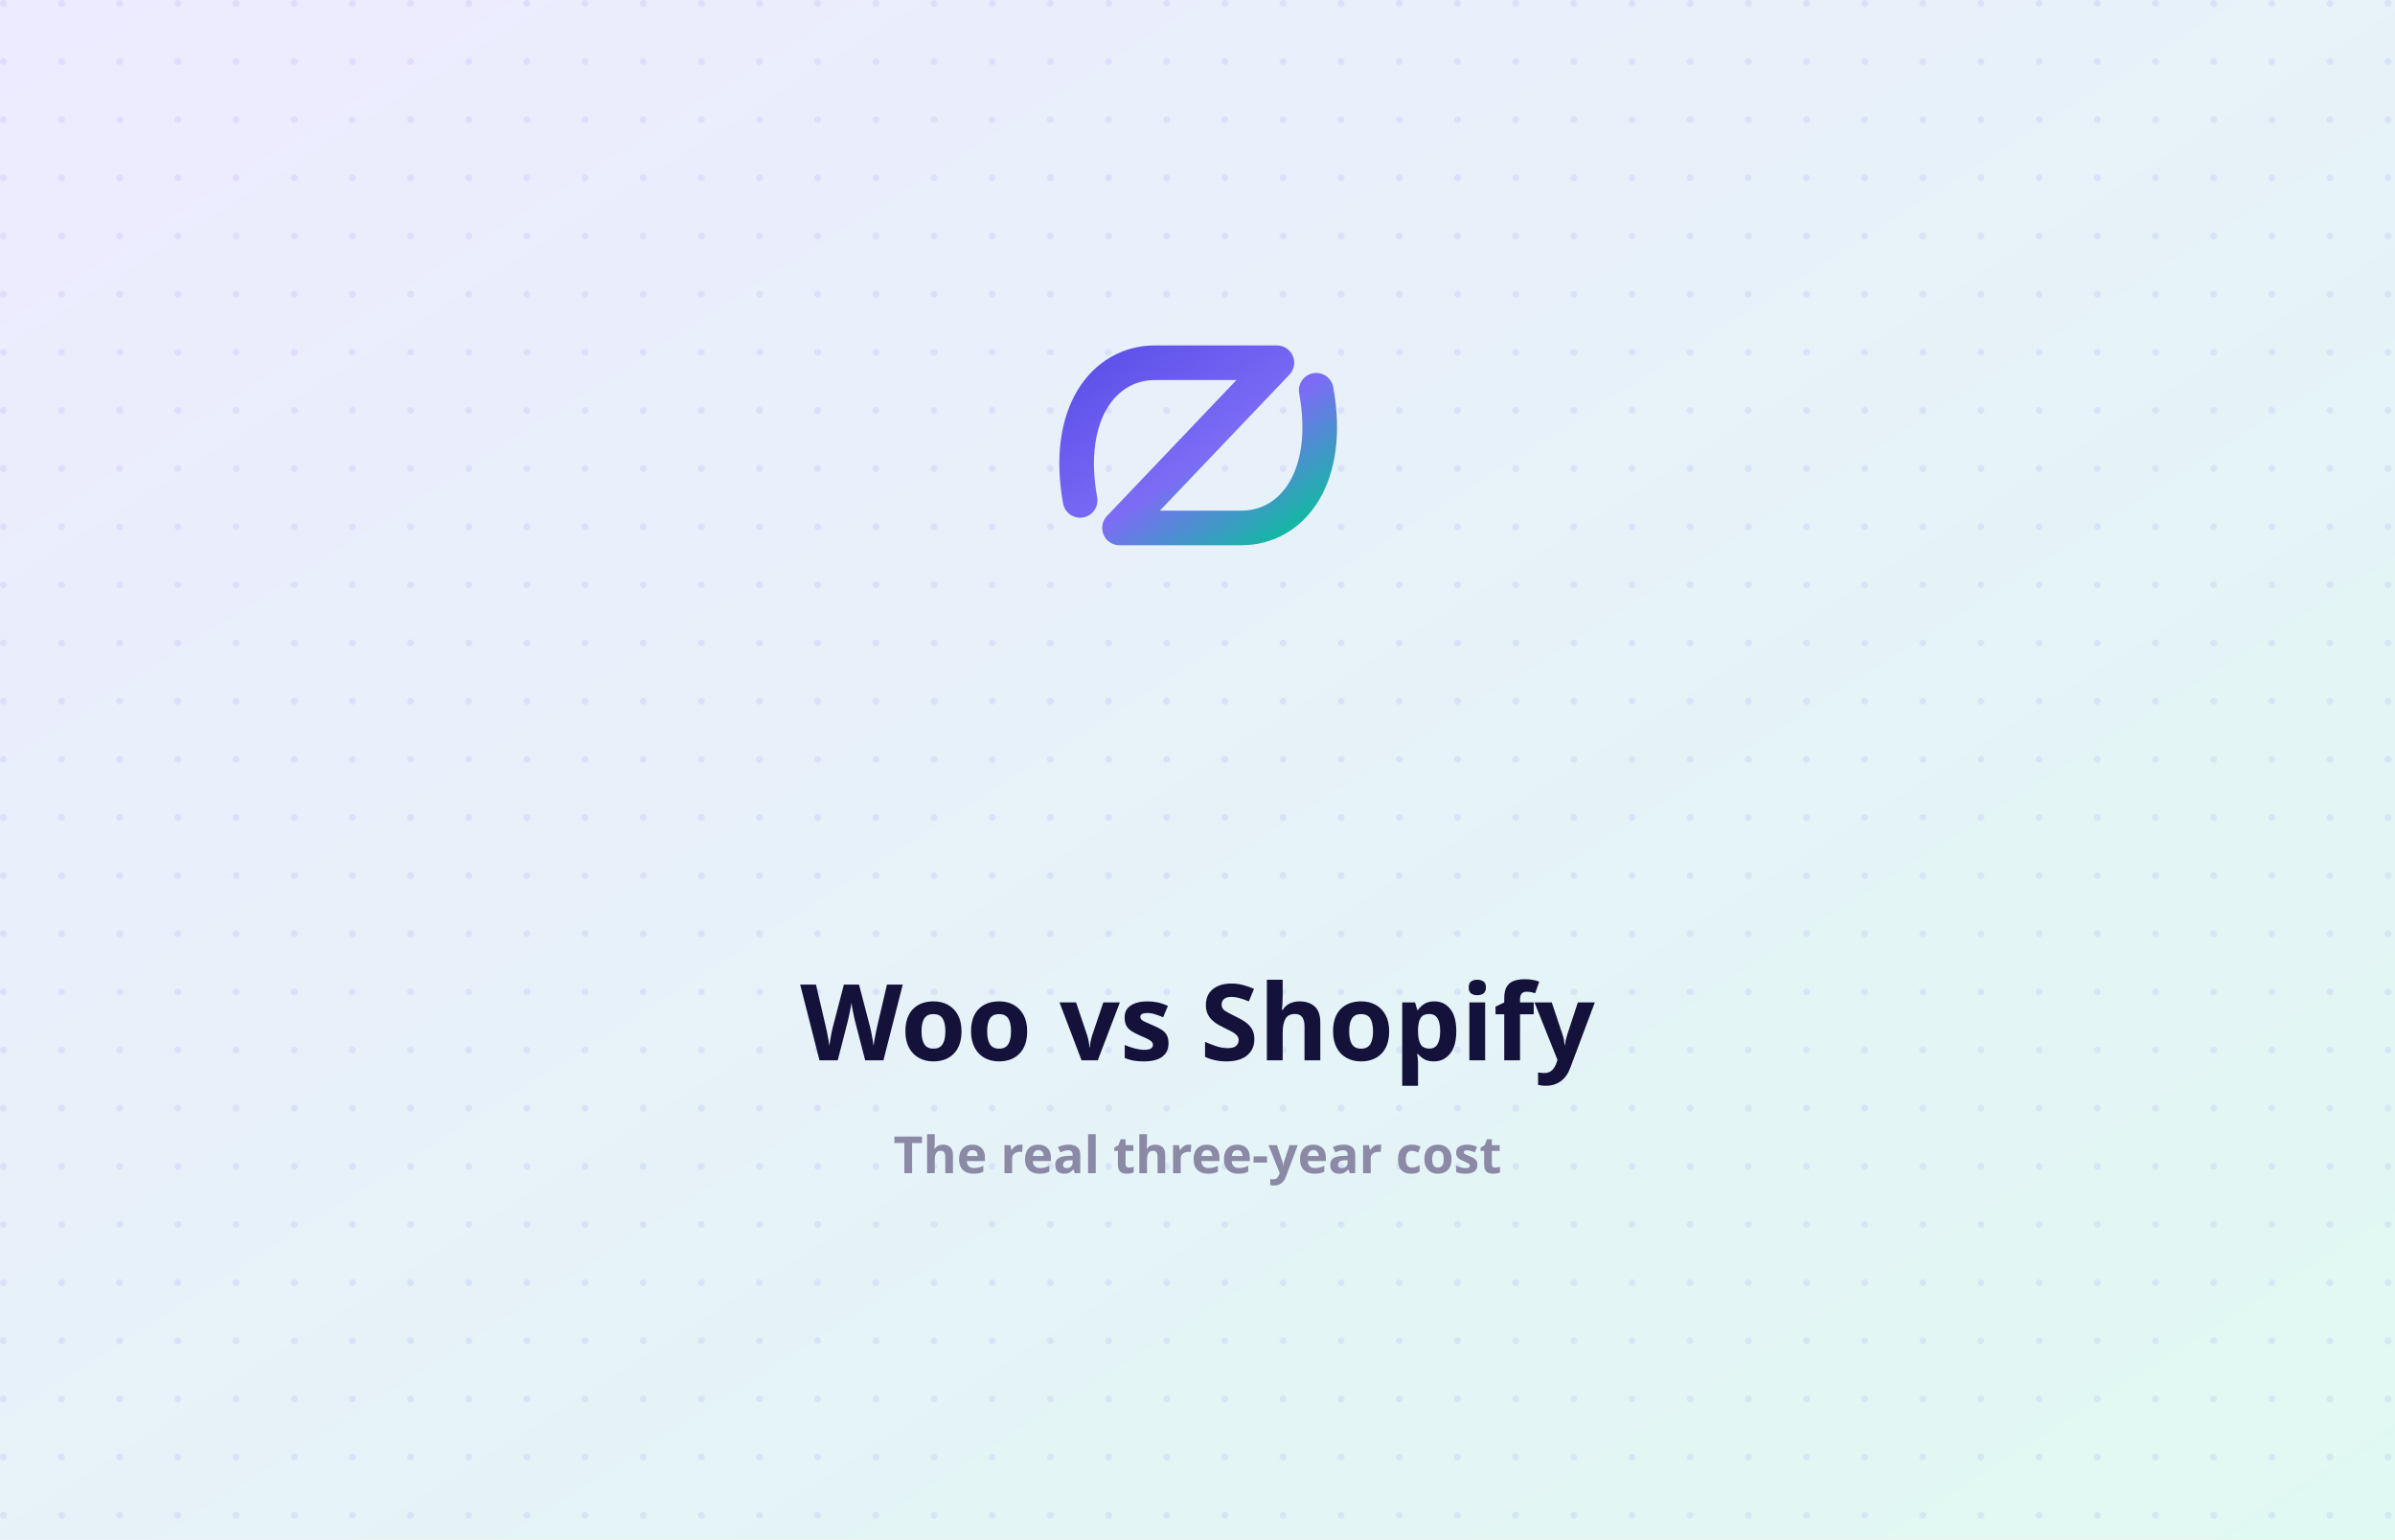
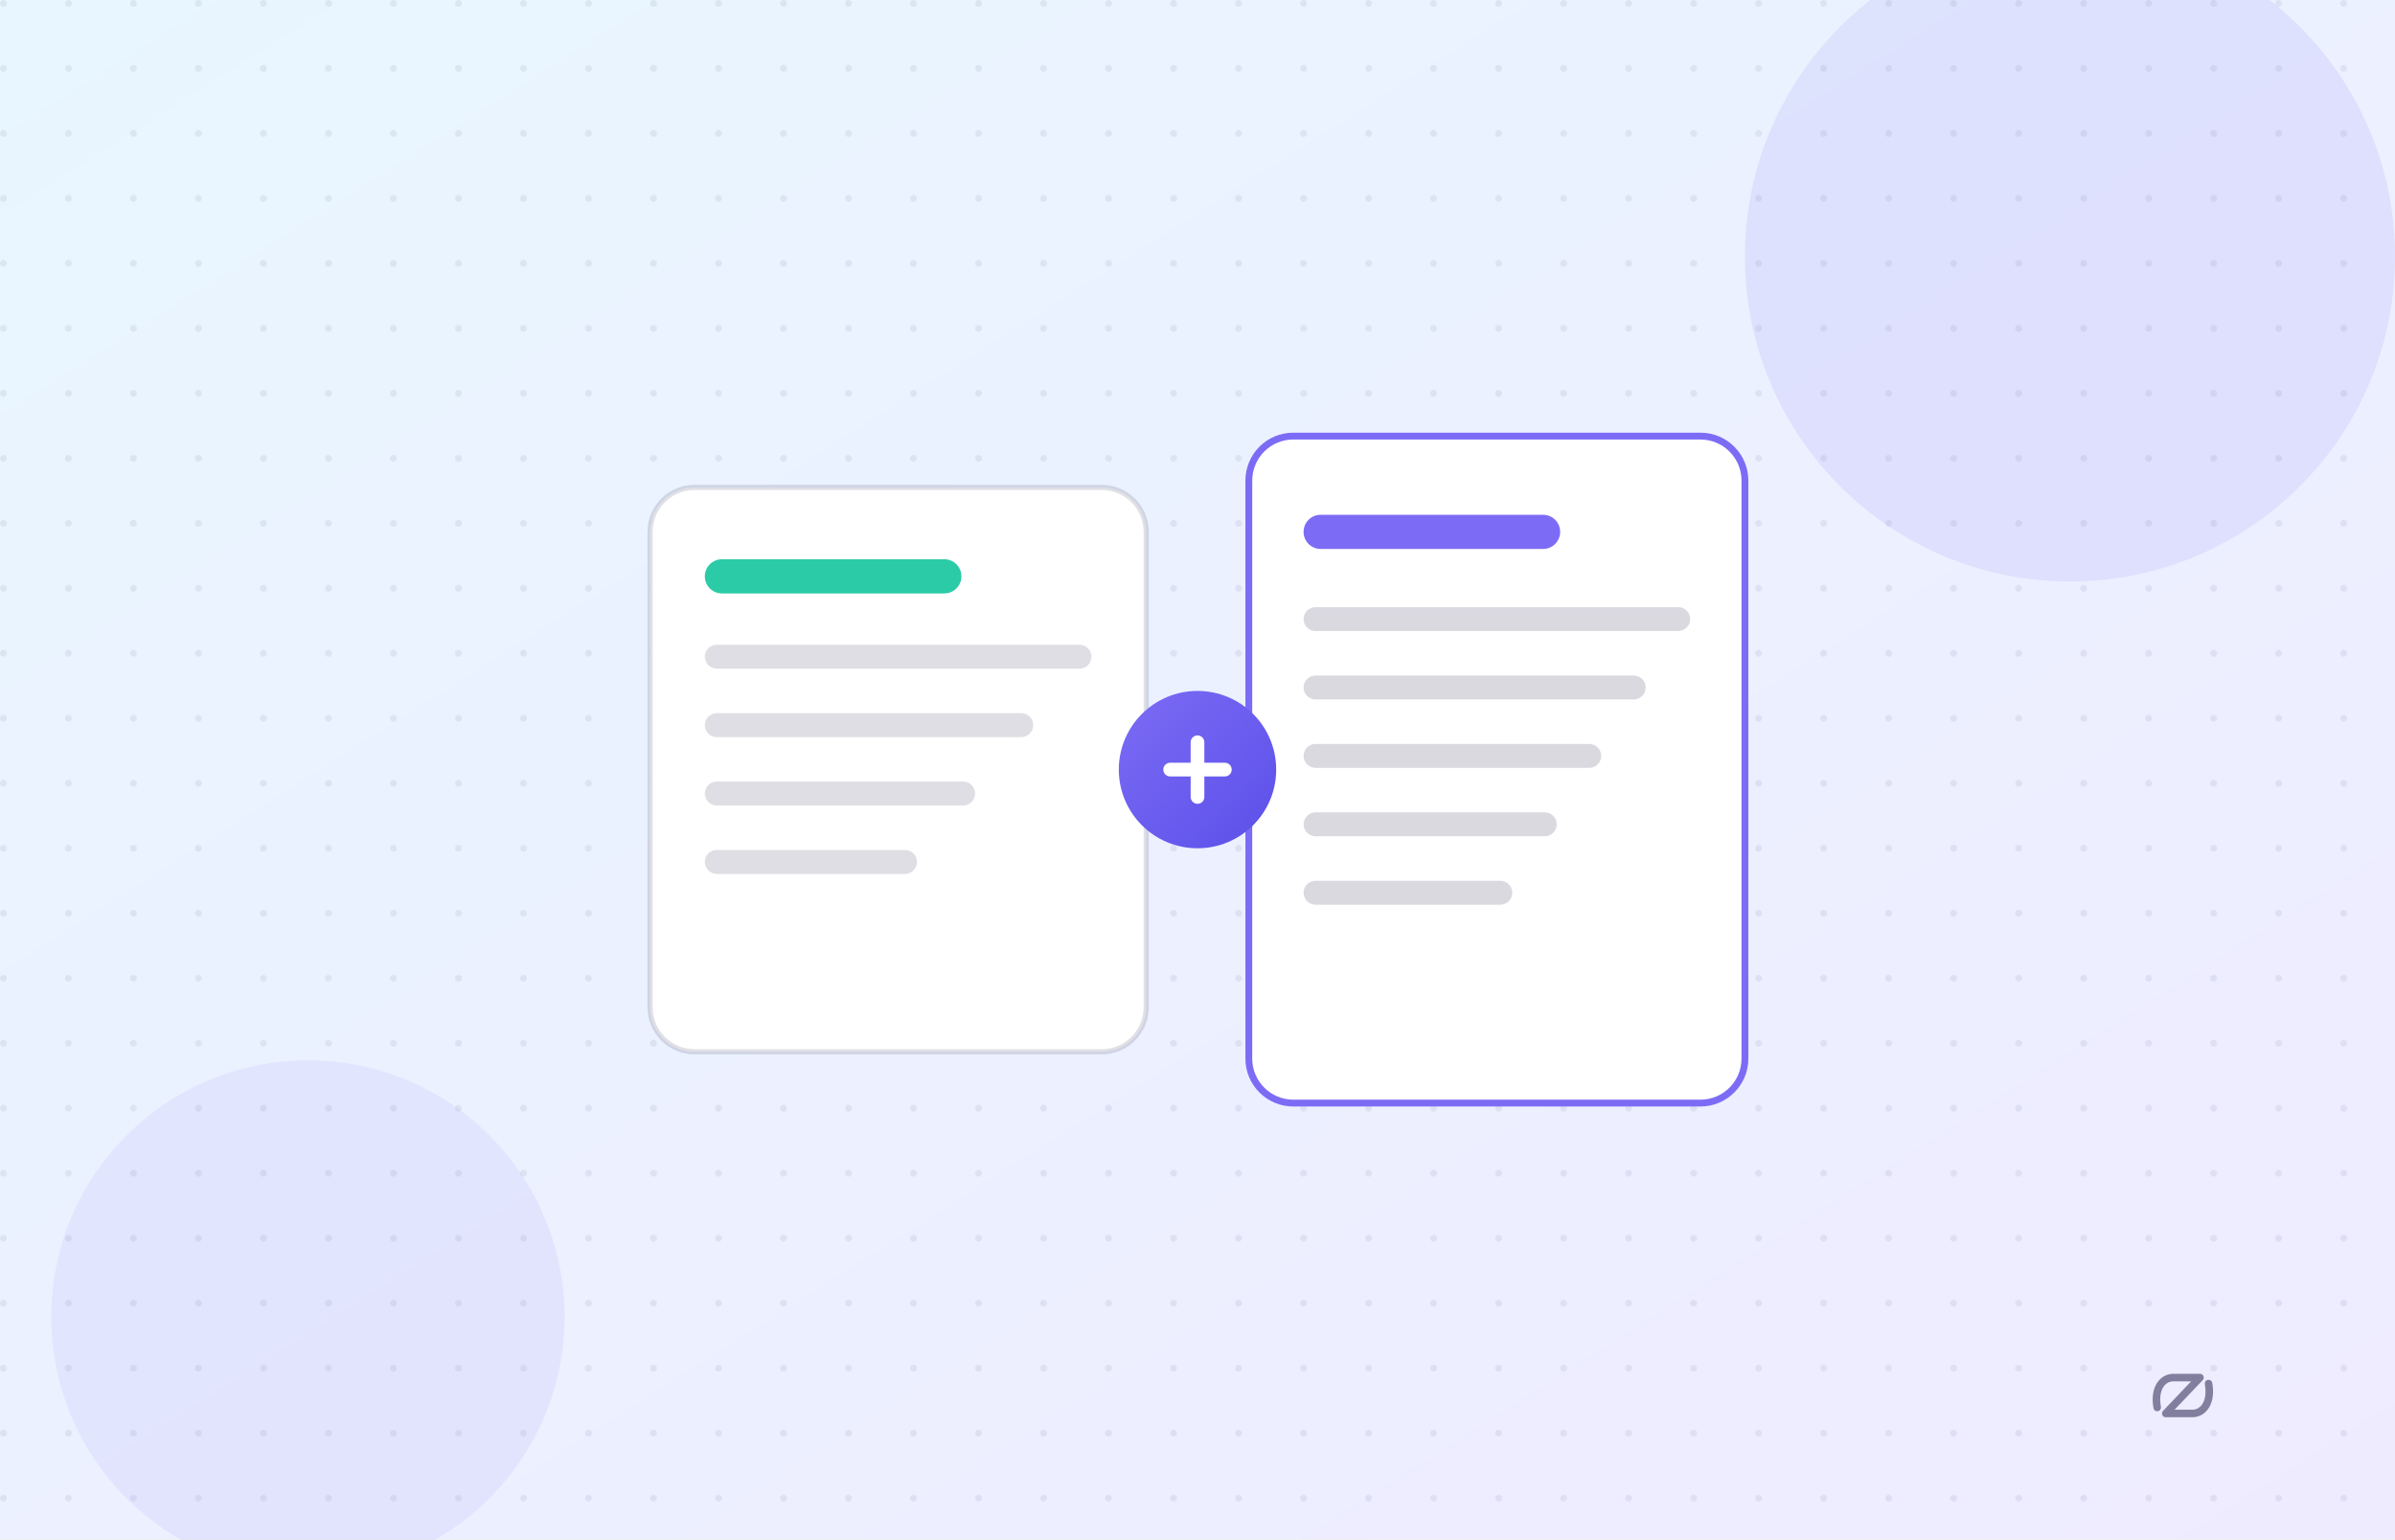
- <svg xmlns="http://www.w3.org/2000/svg" viewBox="0 0 1400 900" width="1400" height="900">
+ <svg xmlns="http://www.w3.org/2000/svg" viewBox="0 0 1400 900" width="1400" height="900" role="img">
  <defs>
    <linearGradient id="bg" x1="0" y1="0" x2="1" y2="1">
-       <stop offset="0" stop-color="#EDEBFF" />
-       <stop offset="1" stop-color="#E0F9F2" />
+       <stop offset="0" stop-color="#E8F6FF" />
+       <stop offset="1" stop-color="#EFEBFF" />
    </linearGradient>
-     <linearGradient id="s" x1="0" y1="0" x2="1" y2="1">
-       <stop stop-color="#5B4FE9" />
-       <stop offset=".55" stop-color="#7C6CF5" />
-       <stop offset="1" stop-color="#06C299" />
+     <linearGradient id="g1" x1="0" y1="0" x2="1" y2="1">
+       <stop offset="0" stop-color="#7C6CF5" />
+       <stop offset="1" stop-color="#5B4FE9" />
    </linearGradient>
-     <pattern id="d" width="34" height="34" patternUnits="userSpaceOnUse">
-       <circle cx="2" cy="2" r="2" fill="#5B4FE9" opacity=".10" />
+     <pattern id="dots" width="38" height="38" patternUnits="userSpaceOnUse">
+       <circle cx="2" cy="2" r="2" fill="#14123B" opacity=".07" />
    </pattern>
  </defs>
  <rect width="1400" height="900" fill="url(#bg)" />
-   <rect width="1400" height="900" fill="url(#d)" />
-   <g transform="translate(590 150) scale(4.6)">
-     <path d="M9 31C7 20 12 13.5 18.5 13.5H34L14 34.5H29.5C36 34.5 41 28 39 17" fill="none" stroke="url(#s)" stroke-width="4.4" stroke-linecap="round" stroke-linejoin="round" />
+   <rect width="1400" height="900" fill="url(#dots)" />
+   <circle cx="1210" cy="150" r="190" fill="#5B4FE9" opacity=".10" />
+   <circle cx="180" cy="770" r="150" fill="#7C6CF5" opacity=".09" />
+   <g transform="translate(350 215)">
+     <rect x="30" y="70" width="290" height="330" rx="26" fill="#fff" stroke="rgba(20,18,59,0.13)" stroke-width="3" />
+     <rect x="62" y="112" width="150" height="20" rx="10" fill="#06C299" opacity=".85" />
+     <rect x="62" y="162" width="226" height="14" rx="7" fill="rgba(20,18,59,0.14)" />
+     <rect x="62" y="202" width="192" height="14" rx="7" fill="rgba(20,18,59,0.14)" />
+     <rect x="62" y="242" width="158" height="14" rx="7" fill="rgba(20,18,59,0.14)" />
+     <rect x="62" y="282" width="124" height="14" rx="7" fill="rgba(20,18,59,0.14)" />
+     <rect x="380" y="40" width="290" height="390" rx="26" fill="#fff" stroke="#7C6CF5" stroke-width="4" />
+     <rect x="412" y="86" width="150" height="20" rx="10" fill="#7C6CF5" />
+     <rect x="412" y="140" width="226" height="14" rx="7" fill="rgba(20,18,59,0.16)" />
+     <rect x="412" y="180" width="200" height="14" rx="7" fill="rgba(20,18,59,0.16)" />
+     <rect x="412" y="220" width="174" height="14" rx="7" fill="rgba(20,18,59,0.16)" />
+     <rect x="412" y="260" width="148" height="14" rx="7" fill="rgba(20,18,59,0.16)" />
+     <rect x="412" y="300" width="122" height="14" rx="7" fill="rgba(20,18,59,0.16)" />
+     <circle cx="350" cy="235" r="46" fill="url(#g1)" />
+     <path d="M334 235h32M350 219v32" stroke="#fff" stroke-width="8" stroke-linecap="round" />
  </g>
-   <text x="700" y="620" text-anchor="middle" font-family="Sora, Segoe UI, sans-serif" font-weight="800" font-size="62" fill="#14123B">Woo vs Shopify</text>
-   <text x="700" y="686" text-anchor="middle" font-family="Manrope, Segoe UI, sans-serif" font-weight="600" font-size="30" fill="#8B89A6">The real three-year cost</text>
+   <g transform="translate(1252 792)" opacity=".5">
+     <path d="M9 31C7 20 12 13.5 18.5 13.5H34L14 34.5H29.5C36 34.5 41 28 39 17" fill="none" stroke="#14123B" stroke-width="4.4" stroke-linecap="round" stroke-linejoin="round" />
+   </g>
</svg>
